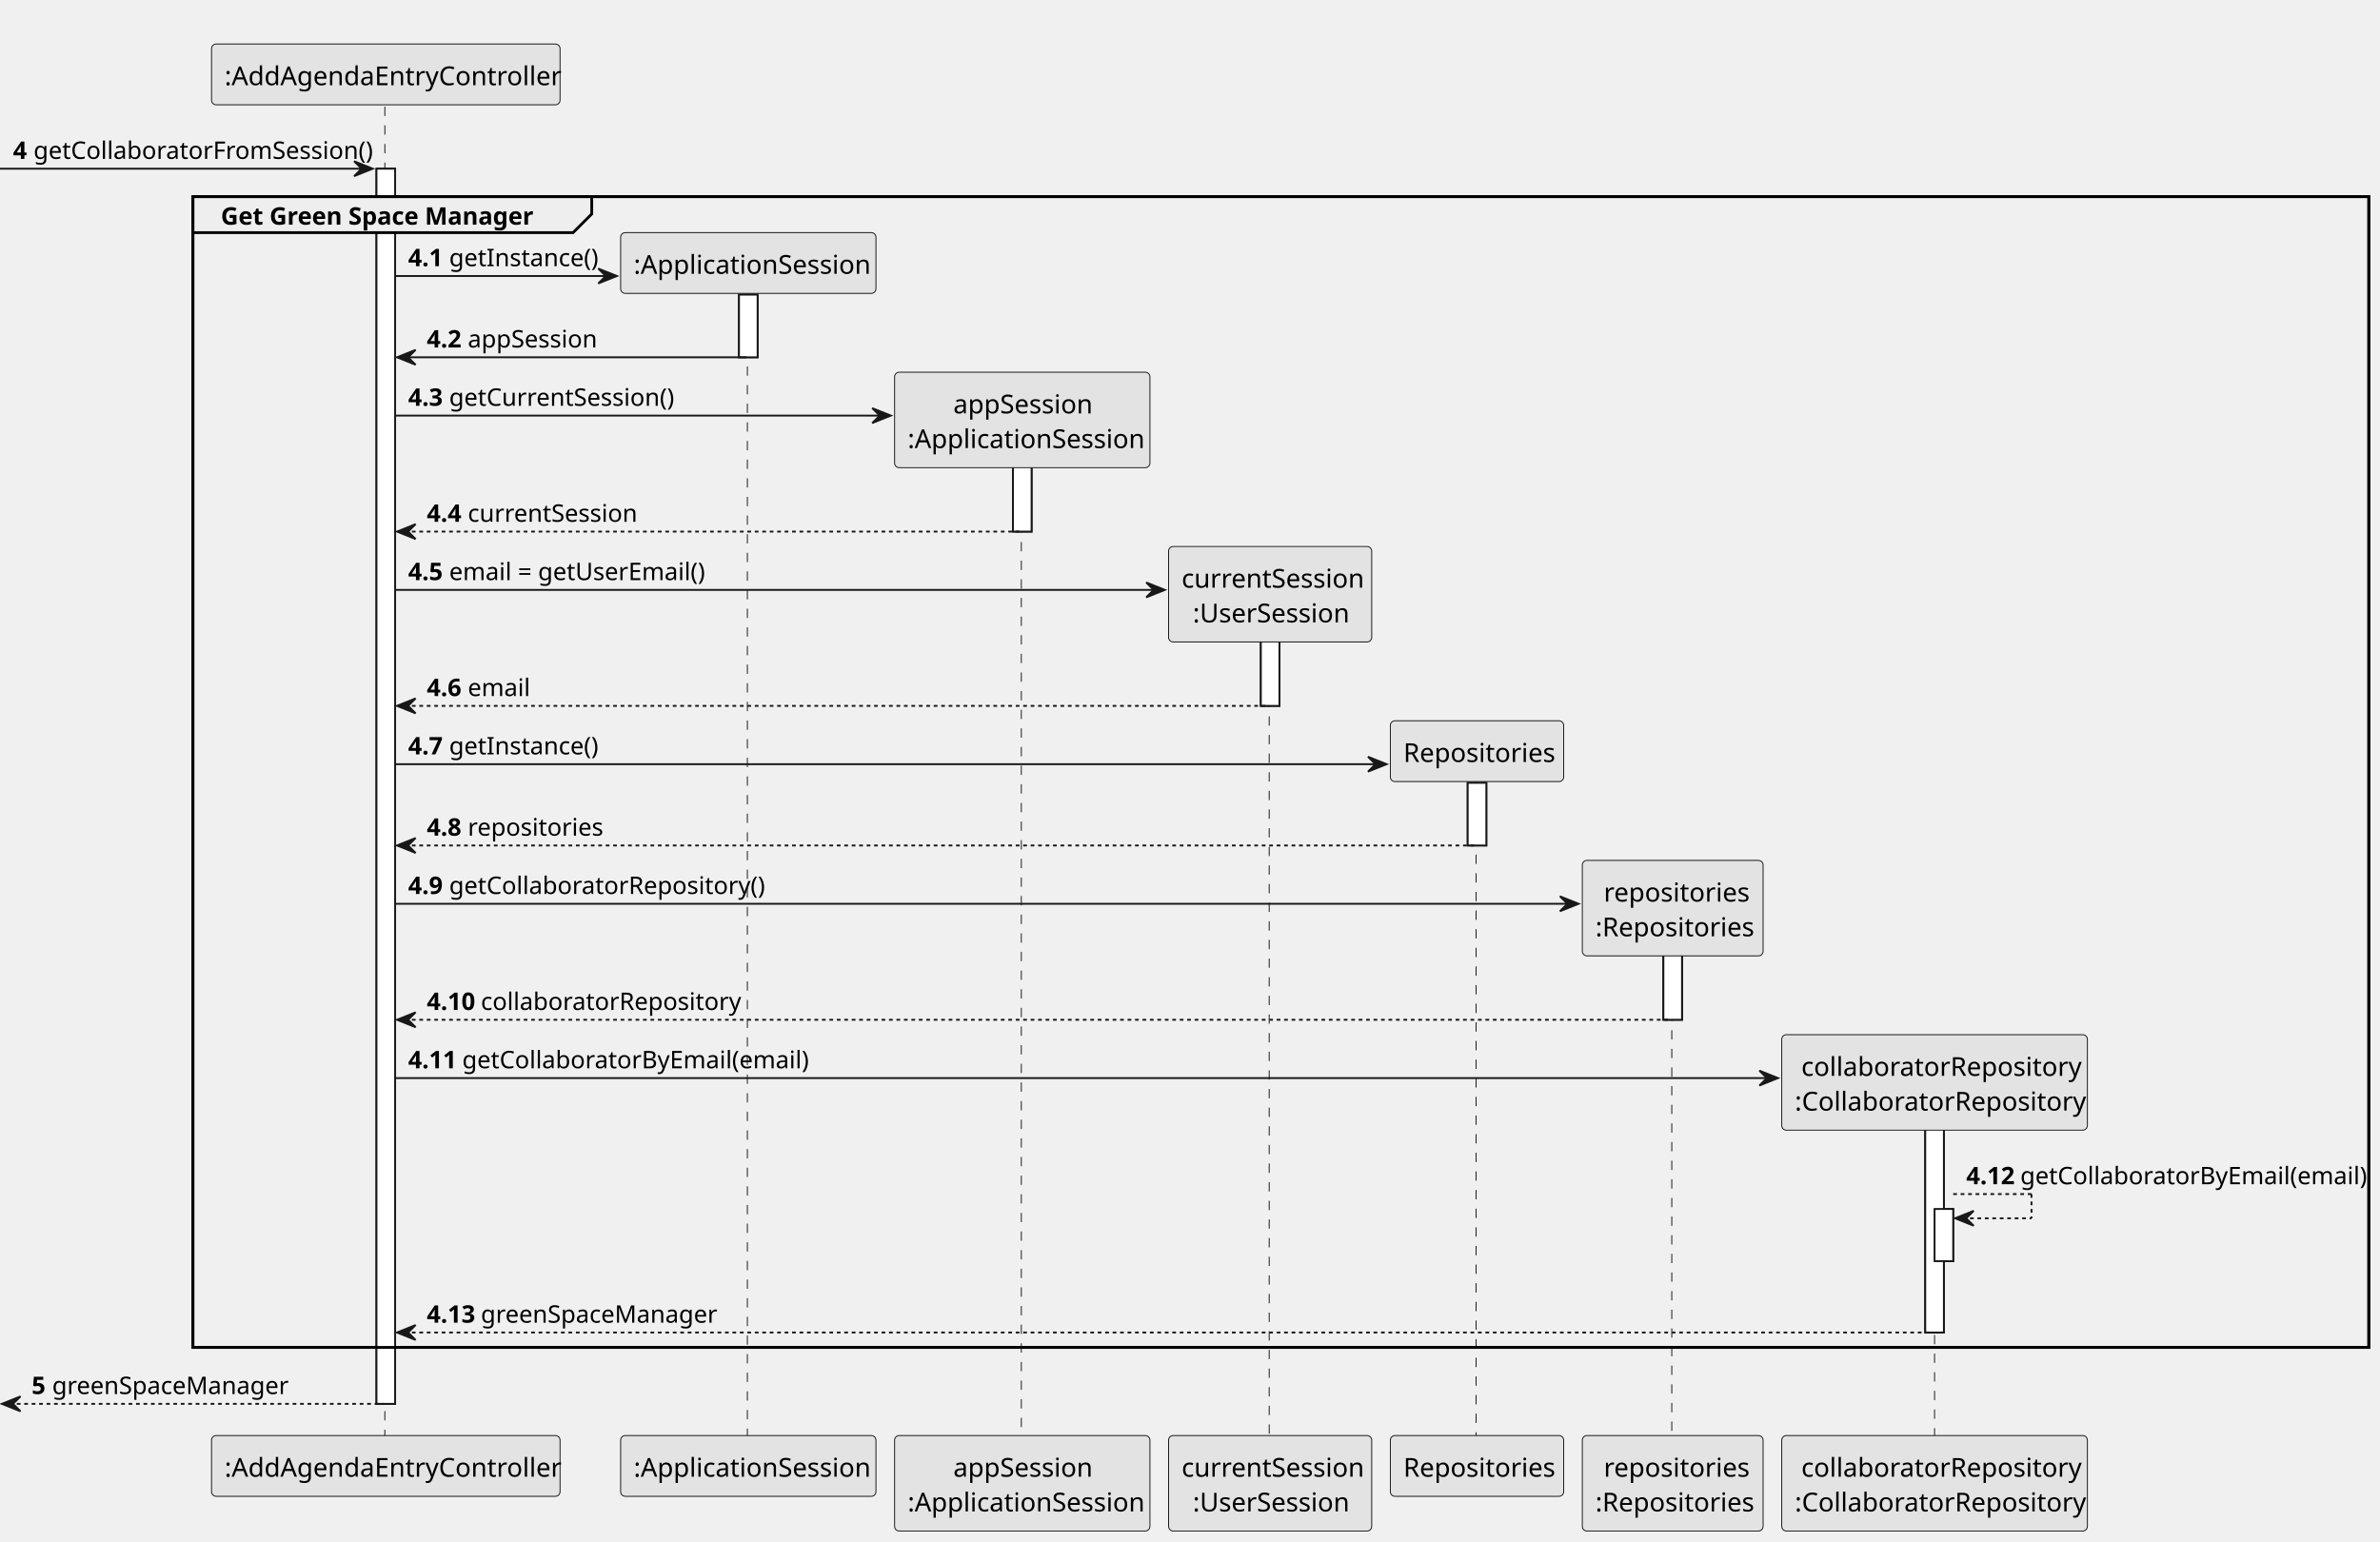
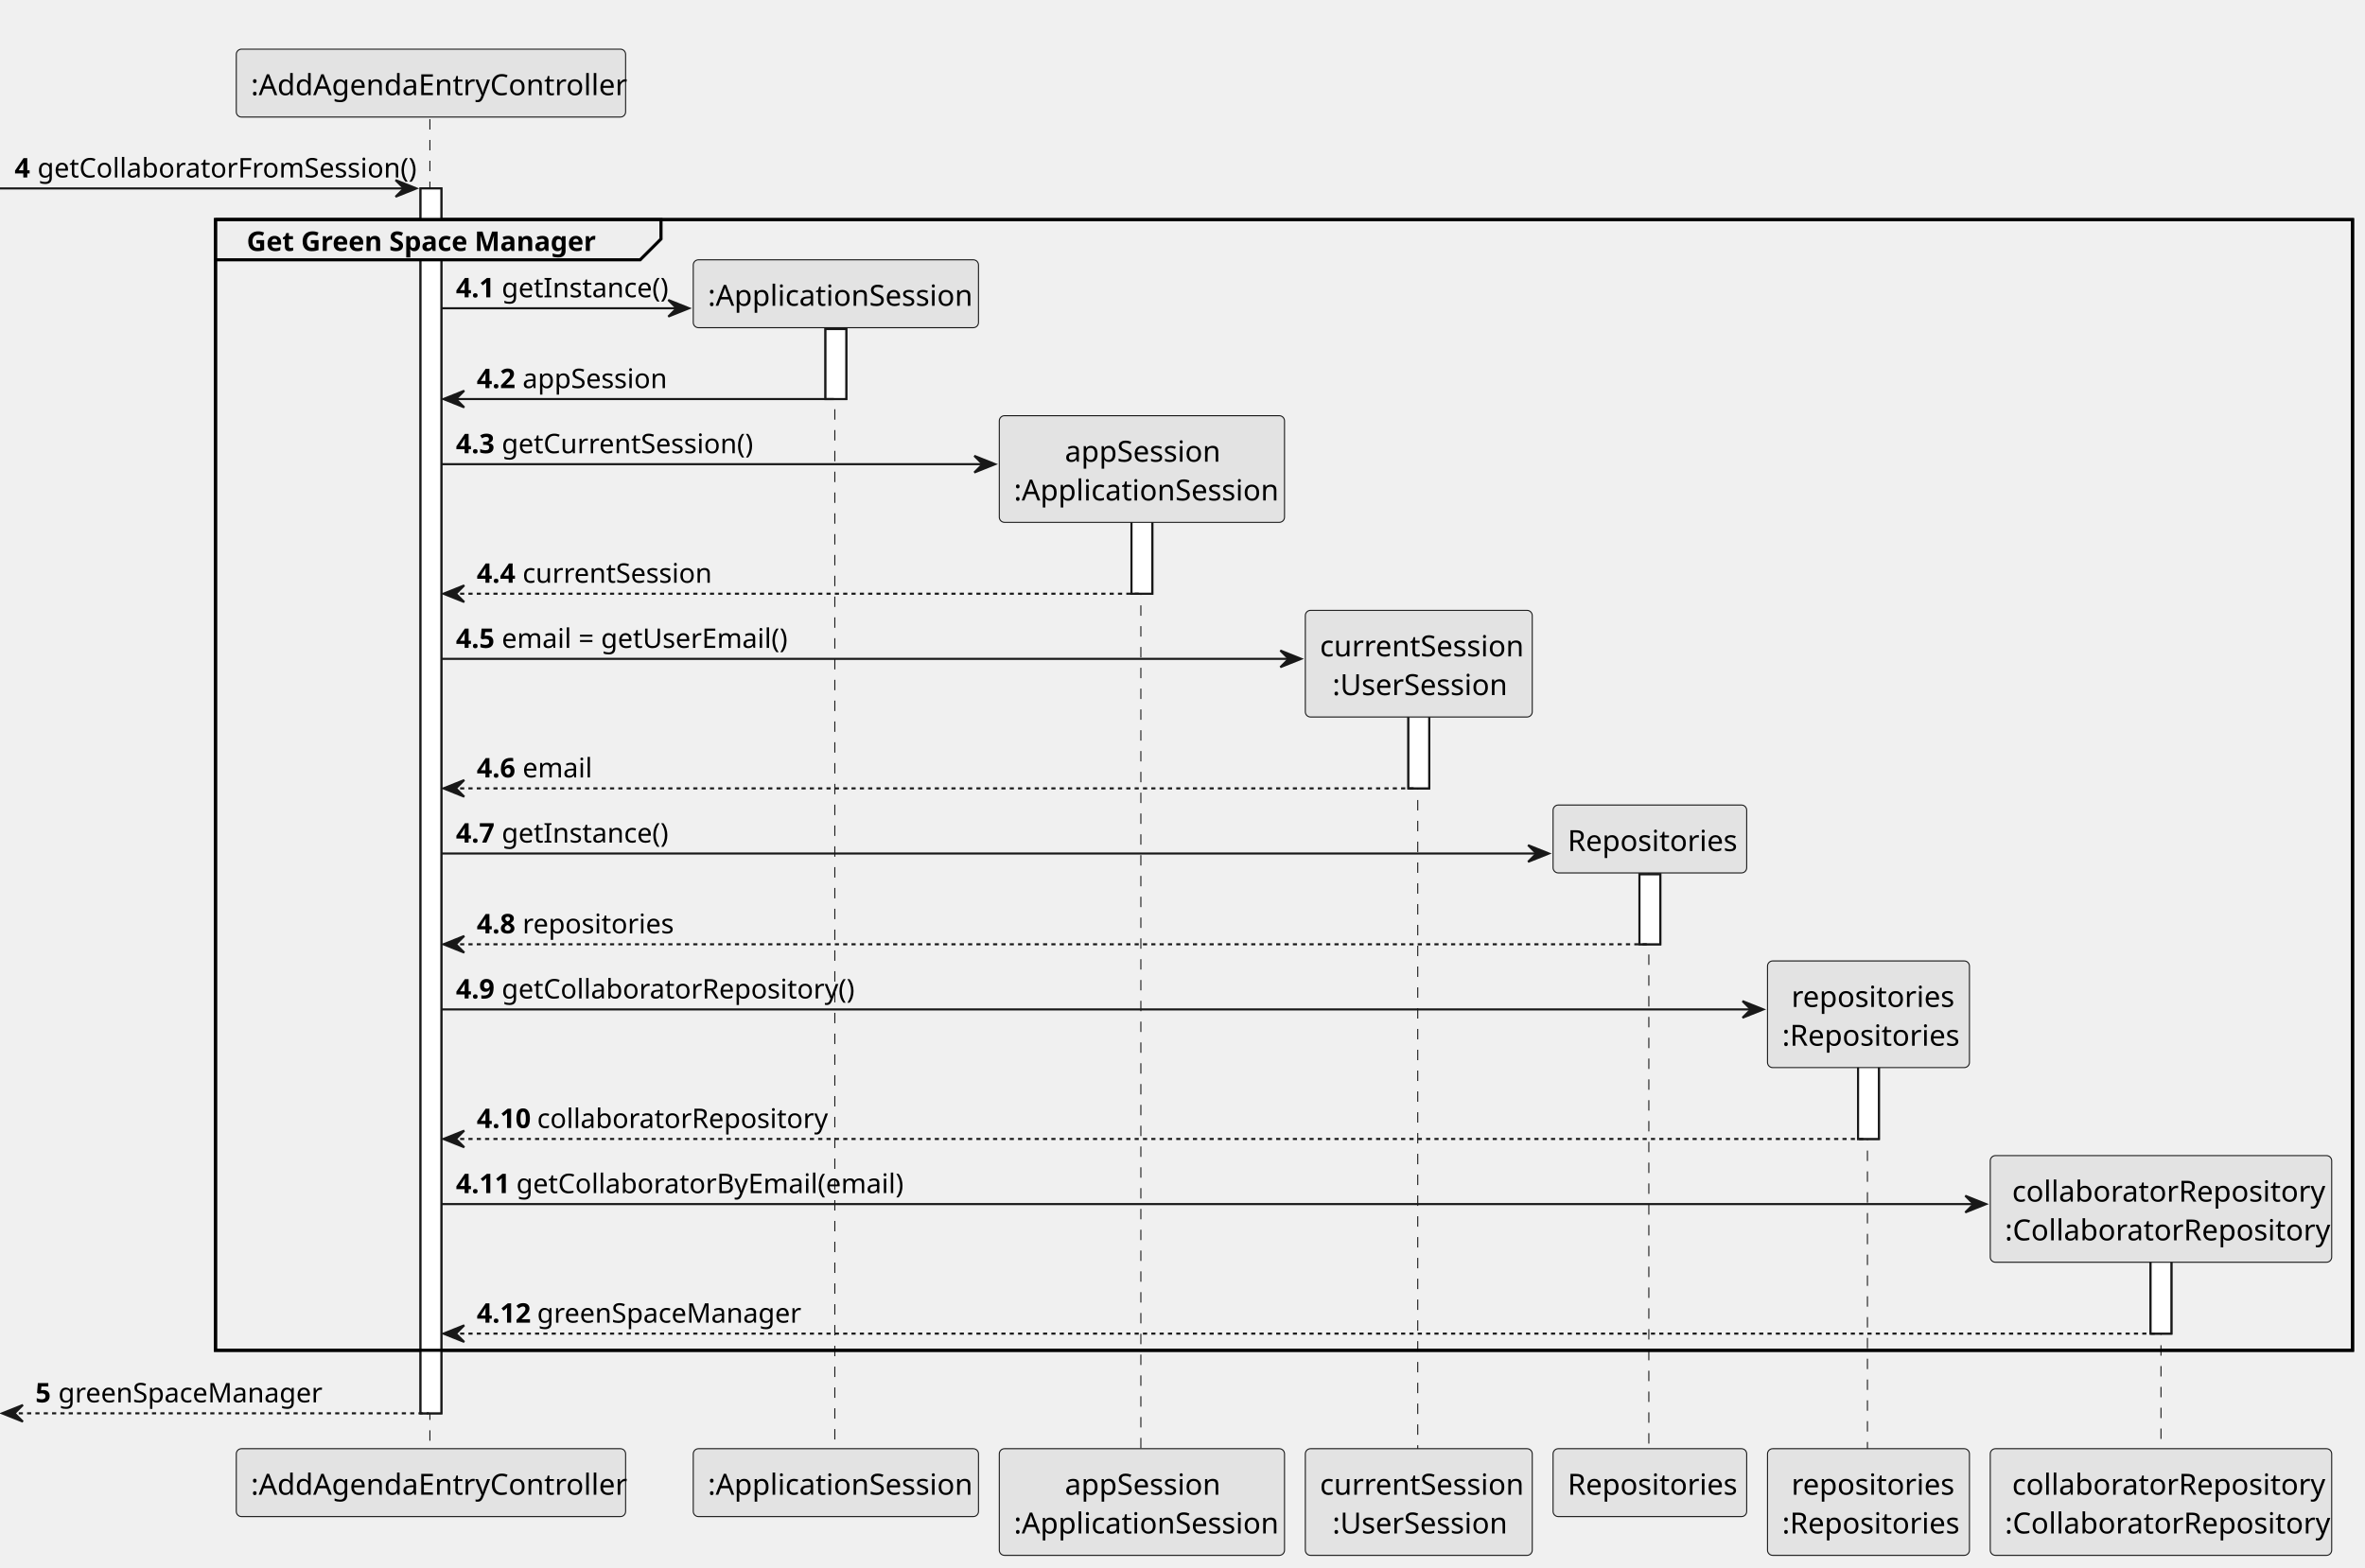
- <svg xmlns="http://www.w3.org/2000/svg" contentStyleType="text/css" height="827px" preserveAspectRatio="none" style="width:1277px;height:827px;background:#FFFFFF;" version="1.1" viewBox="0 0 1277 827" width="1277px" zoomAndPan="magnify">
+ <svg xmlns="http://www.w3.org/2000/svg" contentStyleType="text/css" height="753px" preserveAspectRatio="none" style="width:1136px;height:753px;background:#FFFFFF;" version="1.1" viewBox="0 0 1136 753" width="1136px" zoomAndPan="magnify">
  <defs />
  <g>
-     <rect fill="#FFFFFF" height="662.83" style="stroke:#181818;stroke-width:1.0;" width="10" x="202" y="90.533" />
+     <rect fill="#FFFFFF" height="588.539" style="stroke:#181818;stroke-width:1.0;" width="10" x="202" y="90.533" />
    <rect fill="#FFFFFF" height="33.621" style="stroke:#181818;stroke-width:1.0;" width="10" x="396.5" y="158.115" />
    <rect fill="#FFFFFF" height="52.242" style="stroke:#181818;stroke-width:1.0;" width="10" x="543.5" y="233.027" />
    <rect fill="#FFFFFF" height="52.242" style="stroke:#181818;stroke-width:1.0;" width="10" x="676.5" y="326.56" />
    <rect fill="#FFFFFF" height="33.621" style="stroke:#181818;stroke-width:1.0;" width="10" x="787.5" y="420.094" />
    <rect fill="#FFFFFF" height="52.242" style="stroke:#181818;stroke-width:1.0;" width="10" x="892.5" y="495.006" />
-     <rect fill="#FFFFFF" height="126.533" style="stroke:#181818;stroke-width:1.0;" width="10" x="1033" y="588.539" />
-     <rect fill="#FFFFFF" height="28" style="stroke:#181818;stroke-width:1.0;" width="10" x="1038" y="648.781" />
-     <rect fill="none" height="617.539" style="stroke:#000000;stroke-width:1.5;" width="1167.5" x="103.5" y="105.533" />
-     <line style="stroke:#181818;stroke-width:0.5;stroke-dasharray:5.0,5.0;" x1="206.5" x2="206.5" y1="57.242" y2="771.363" />
-     <line style="stroke:#181818;stroke-width:0.5;stroke-dasharray:5.0,5.0;" x1="401" x2="401" y1="156.635" y2="771.363" />
-     <line style="stroke:#181818;stroke-width:0.5;stroke-dasharray:5.0,5.0;" x1="548" x2="548" y1="240.857" y2="771.363" />
-     <line style="stroke:#181818;stroke-width:0.5;stroke-dasharray:5.0,5.0;" x1="681" x2="681" y1="334.391" y2="771.363" />
-     <line style="stroke:#181818;stroke-width:0.5;stroke-dasharray:5.0,5.0;" x1="792" x2="792" y1="418.613" y2="771.363" />
-     <line style="stroke:#181818;stroke-width:0.5;stroke-dasharray:5.0,5.0;" x1="897" x2="897" y1="502.836" y2="771.363" />
-     <line style="stroke:#181818;stroke-width:0.5;stroke-dasharray:5.0,5.0;" x1="1038" x2="1038" y1="596.369" y2="771.363" />
+     <rect fill="#FFFFFF" height="52.242" style="stroke:#181818;stroke-width:1.0;" width="10" x="1033" y="588.539" />
+     <rect fill="none" height="543.248" style="stroke:#000000;stroke-width:1.5;" width="1026.5" x="103.5" y="105.533" />
+     <line style="stroke:#181818;stroke-width:0.5;stroke-dasharray:5.0,5.0;" x1="206.5" x2="206.5" y1="57.242" y2="697.072" />
+     <line style="stroke:#181818;stroke-width:0.5;stroke-dasharray:5.0,5.0;" x1="401" x2="401" y1="156.635" y2="697.072" />
+     <line style="stroke:#181818;stroke-width:0.5;stroke-dasharray:5.0,5.0;" x1="548" x2="548" y1="240.857" y2="697.072" />
+     <line style="stroke:#181818;stroke-width:0.5;stroke-dasharray:5.0,5.0;" x1="681" x2="681" y1="334.391" y2="697.072" />
+     <line style="stroke:#181818;stroke-width:0.5;stroke-dasharray:5.0,5.0;" x1="792" x2="792" y1="418.613" y2="697.072" />
+     <line style="stroke:#181818;stroke-width:0.5;stroke-dasharray:5.0,5.0;" x1="897" x2="897" y1="502.836" y2="697.072" />
+     <line style="stroke:#181818;stroke-width:0.5;stroke-dasharray:5.0,5.0;" x1="1038" x2="1038" y1="596.369" y2="697.072" />
    <rect fill="#E3E3E3" height="32.621" rx="2.5" ry="2.5" style="stroke:#181818;stroke-width:0.5;" width="187" x="113.5" y="23.621" />
    <text fill="#000000" font-family="sans-serif" font-size="14" lengthAdjust="spacing" textLength="173" x="120.5" y="45.728">:AddAgendaEntryController</text>
-     <rect fill="#E3E3E3" height="32.621" rx="2.5" ry="2.5" style="stroke:#181818;stroke-width:0.5;" width="187" x="113.5" y="770.363" />
-     <text fill="#000000" font-family="sans-serif" font-size="14" lengthAdjust="spacing" textLength="173" x="120.5" y="792.471">:AddAgendaEntryController</text>
-     <rect fill="#E3E3E3" height="32.621" rx="2.5" ry="2.5" style="stroke:#181818;stroke-width:0.5;" width="137" x="333" y="770.363" />
-     <text fill="#000000" font-family="sans-serif" font-size="14" lengthAdjust="spacing" textLength="123" x="340" y="792.471">:ApplicationSession</text>
-     <rect fill="#E3E3E3" height="51.242" rx="2.5" ry="2.5" style="stroke:#181818;stroke-width:0.5;" width="137" x="480" y="770.363" />
-     <text fill="#000000" font-family="sans-serif" font-size="14" lengthAdjust="spacing" textLength="74" x="511.5" y="792.471">appSession</text>
-     <text fill="#000000" font-family="sans-serif" font-size="14" lengthAdjust="spacing" textLength="123" x="487" y="811.092">:ApplicationSession</text>
-     <rect fill="#E3E3E3" height="51.242" rx="2.5" ry="2.5" style="stroke:#181818;stroke-width:0.5;" width="109" x="627" y="770.363" />
-     <text fill="#000000" font-family="sans-serif" font-size="14" lengthAdjust="spacing" textLength="95" x="634" y="792.471">currentSession</text>
-     <text fill="#000000" font-family="sans-serif" font-size="14" lengthAdjust="spacing" textLength="83" x="640" y="811.092">:UserSession</text>
-     <rect fill="#E3E3E3" height="32.621" rx="2.5" ry="2.5" style="stroke:#181818;stroke-width:0.5;" width="93" x="746" y="770.363" />
-     <text fill="#000000" font-family="sans-serif" font-size="14" lengthAdjust="spacing" textLength="79" x="753" y="792.471">Repositories</text>
-     <rect fill="#E3E3E3" height="51.242" rx="2.5" ry="2.5" style="stroke:#181818;stroke-width:0.5;" width="97" x="849" y="770.363" />
-     <text fill="#000000" font-family="sans-serif" font-size="14" lengthAdjust="spacing" textLength="74" x="860.5" y="792.471">repositories</text>
-     <text fill="#000000" font-family="sans-serif" font-size="14" lengthAdjust="spacing" textLength="83" x="856" y="811.092">:Repositories</text>
-     <rect fill="#E3E3E3" height="51.242" rx="2.5" ry="2.5" style="stroke:#181818;stroke-width:0.5;" width="164" x="956" y="770.363" />
-     <text fill="#000000" font-family="sans-serif" font-size="14" lengthAdjust="spacing" textLength="143" x="966.5" y="792.471">collaboratorRepository</text>
-     <text fill="#000000" font-family="sans-serif" font-size="14" lengthAdjust="spacing" textLength="150" x="963" y="811.092">:CollaboratorRepository</text>
-     <rect fill="#FFFFFF" height="662.83" style="stroke:#181818;stroke-width:1.0;" width="10" x="202" y="90.533" />
+     <rect fill="#E3E3E3" height="32.621" rx="2.5" ry="2.5" style="stroke:#181818;stroke-width:0.5;" width="187" x="113.5" y="696.072" />
+     <text fill="#000000" font-family="sans-serif" font-size="14" lengthAdjust="spacing" textLength="173" x="120.5" y="718.18">:AddAgendaEntryController</text>
+     <rect fill="#E3E3E3" height="32.621" rx="2.5" ry="2.5" style="stroke:#181818;stroke-width:0.5;" width="137" x="333" y="696.072" />
+     <text fill="#000000" font-family="sans-serif" font-size="14" lengthAdjust="spacing" textLength="123" x="340" y="718.18">:ApplicationSession</text>
+     <rect fill="#E3E3E3" height="51.242" rx="2.5" ry="2.5" style="stroke:#181818;stroke-width:0.5;" width="137" x="480" y="696.072" />
+     <text fill="#000000" font-family="sans-serif" font-size="14" lengthAdjust="spacing" textLength="74" x="511.5" y="718.18">appSession</text>
+     <text fill="#000000" font-family="sans-serif" font-size="14" lengthAdjust="spacing" textLength="123" x="487" y="736.801">:ApplicationSession</text>
+     <rect fill="#E3E3E3" height="51.242" rx="2.5" ry="2.5" style="stroke:#181818;stroke-width:0.5;" width="109" x="627" y="696.072" />
+     <text fill="#000000" font-family="sans-serif" font-size="14" lengthAdjust="spacing" textLength="95" x="634" y="718.18">currentSession</text>
+     <text fill="#000000" font-family="sans-serif" font-size="14" lengthAdjust="spacing" textLength="83" x="640" y="736.801">:UserSession</text>
+     <rect fill="#E3E3E3" height="32.621" rx="2.5" ry="2.5" style="stroke:#181818;stroke-width:0.5;" width="93" x="746" y="696.072" />
+     <text fill="#000000" font-family="sans-serif" font-size="14" lengthAdjust="spacing" textLength="79" x="753" y="718.18">Repositories</text>
+     <rect fill="#E3E3E3" height="51.242" rx="2.5" ry="2.5" style="stroke:#181818;stroke-width:0.5;" width="97" x="849" y="696.072" />
+     <text fill="#000000" font-family="sans-serif" font-size="14" lengthAdjust="spacing" textLength="74" x="860.5" y="718.18">repositories</text>
+     <text fill="#000000" font-family="sans-serif" font-size="14" lengthAdjust="spacing" textLength="83" x="856" y="736.801">:Repositories</text>
+     <rect fill="#E3E3E3" height="51.242" rx="2.5" ry="2.5" style="stroke:#181818;stroke-width:0.5;" width="164" x="956" y="696.072" />
+     <text fill="#000000" font-family="sans-serif" font-size="14" lengthAdjust="spacing" textLength="143" x="966.5" y="718.18">collaboratorRepository</text>
+     <text fill="#000000" font-family="sans-serif" font-size="14" lengthAdjust="spacing" textLength="150" x="963" y="736.801">:CollaboratorRepository</text>
+     <rect fill="#FFFFFF" height="588.539" style="stroke:#181818;stroke-width:1.0;" width="10" x="202" y="90.533" />
    <rect fill="#FFFFFF" height="33.621" style="stroke:#181818;stroke-width:1.0;" width="10" x="396.5" y="158.115" />
    <rect fill="#FFFFFF" height="52.242" style="stroke:#181818;stroke-width:1.0;" width="10" x="543.5" y="233.027" />
    <rect fill="#FFFFFF" height="52.242" style="stroke:#181818;stroke-width:1.0;" width="10" x="676.5" y="326.56" />
    <rect fill="#FFFFFF" height="33.621" style="stroke:#181818;stroke-width:1.0;" width="10" x="787.5" y="420.094" />
    <rect fill="#FFFFFF" height="52.242" style="stroke:#181818;stroke-width:1.0;" width="10" x="892.5" y="495.006" />
-     <rect fill="#FFFFFF" height="126.533" style="stroke:#181818;stroke-width:1.0;" width="10" x="1033" y="588.539" />
-     <rect fill="#FFFFFF" height="28" style="stroke:#181818;stroke-width:1.0;" width="10" x="1038" y="648.781" />
+     <rect fill="#FFFFFF" height="52.242" style="stroke:#181818;stroke-width:1.0;" width="10" x="1033" y="588.539" />
    <polygon fill="#181818" points="190,86.533,200,90.533,190,94.533,194,90.533" style="stroke:#181818;stroke-width:1.0;" />
    <line style="stroke:#181818;stroke-width:1.0;" x1="0" x2="196" y1="90.533" y2="90.533" />
    <text fill="#000000" font-family="sans-serif" font-size="13" font-weight="bold" lengthAdjust="spacing" textLength="7" x="7" y="85.27">4</text>
    <text fill="#000000" font-family="sans-serif" font-size="13" lengthAdjust="spacing" textLength="172" x="18" y="85.27">getCollaboratorFromSession()</text>
    <path d="M103.5,105.533 L317.5,105.533 L317.5,114.824 L307.5,124.824 L103.5,124.824 L103.5,105.533 " fill="#EEEEEE" style="stroke:#000000;stroke-width:1.5;" />
-     <rect fill="none" height="617.539" style="stroke:#000000;stroke-width:1.5;" width="1167.5" x="103.5" y="105.533" />
+     <rect fill="none" height="543.248" style="stroke:#000000;stroke-width:1.5;" width="1026.5" x="103.5" y="105.533" />
    <text fill="#000000" font-family="sans-serif" font-size="13" font-weight="bold" lengthAdjust="spacing" textLength="169" x="118.5" y="120.561">Get Green Space Manager</text>
    <polygon fill="#181818" points="321,144.115,331,148.115,321,152.115,325,148.115" style="stroke:#181818;stroke-width:1.0;" />
    <line style="stroke:#181818;stroke-width:1.0;" x1="212" x2="327" y1="148.115" y2="148.115" />
    <text fill="#000000" font-family="sans-serif" font-size="13" font-weight="bold" lengthAdjust="spacing" textLength="18" x="219" y="142.852">4.1</text>
    <text fill="#000000" font-family="sans-serif" font-size="13" lengthAdjust="spacing" textLength="75" x="241" y="142.852">getInstance()</text>
    <rect fill="#E3E3E3" height="32.621" rx="2.5" ry="2.5" style="stroke:#181818;stroke-width:0.5;" width="137" x="333" y="124.824" />
    <text fill="#000000" font-family="sans-serif" font-size="14" lengthAdjust="spacing" textLength="123" x="340" y="146.932">:ApplicationSession</text>
    <polygon fill="#181818" points="223,187.736,213,191.736,223,195.736,219,191.736" style="stroke:#181818;stroke-width:1.0;" />
    <line style="stroke:#181818;stroke-width:1.0;" x1="217" x2="400.5" y1="191.736" y2="191.736" />
    <text fill="#000000" font-family="sans-serif" font-size="13" font-weight="bold" lengthAdjust="spacing" textLength="18" x="229" y="186.474">4.2</text>
    <text fill="#000000" font-family="sans-serif" font-size="13" lengthAdjust="spacing" textLength="68" x="251" y="186.474">appSession</text>
    <polygon fill="#181818" points="468,219.027,478,223.027,468,227.027,472,223.027" style="stroke:#181818;stroke-width:1.0;" />
    <line style="stroke:#181818;stroke-width:1.0;" x1="212" x2="474" y1="223.027" y2="223.027" />
    <text fill="#000000" font-family="sans-serif" font-size="13" font-weight="bold" lengthAdjust="spacing" textLength="18" x="219" y="217.765">4.3</text>
    <text fill="#000000" font-family="sans-serif" font-size="13" lengthAdjust="spacing" textLength="115" x="241" y="217.765">getCurrentSession()</text>
    <rect fill="#E3E3E3" height="51.242" rx="2.5" ry="2.5" style="stroke:#181818;stroke-width:0.5;" width="137" x="480" y="199.736" />
    <text fill="#000000" font-family="sans-serif" font-size="14" lengthAdjust="spacing" textLength="74" x="511.5" y="221.844">appSession</text>
    <text fill="#000000" font-family="sans-serif" font-size="14" lengthAdjust="spacing" textLength="123" x="487" y="240.465">:ApplicationSession</text>
    <polygon fill="#181818" points="223,281.269,213,285.269,223,289.269,219,285.269" style="stroke:#181818;stroke-width:1.0;" />
    <line style="stroke:#181818;stroke-width:1.0;stroke-dasharray:2.0,2.0;" x1="217" x2="547.5" y1="285.269" y2="285.269" />
    <text fill="#000000" font-family="sans-serif" font-size="13" font-weight="bold" lengthAdjust="spacing" textLength="18" x="229" y="280.007">4.4</text>
    <text fill="#000000" font-family="sans-serif" font-size="13" lengthAdjust="spacing" textLength="87" x="251" y="280.007">currentSession</text>
    <polygon fill="#181818" points="615,312.56,625,316.56,615,320.56,619,316.56" style="stroke:#181818;stroke-width:1.0;" />
    <line style="stroke:#181818;stroke-width:1.0;" x1="212" x2="621" y1="316.56" y2="316.56" />
    <text fill="#000000" font-family="sans-serif" font-size="13" font-weight="bold" lengthAdjust="spacing" textLength="18" x="219" y="311.298">4.5</text>
    <text fill="#000000" font-family="sans-serif" font-size="13" lengthAdjust="spacing" textLength="133" x="241" y="311.298">email = getUserEmail()</text>
    <rect fill="#E3E3E3" height="51.242" rx="2.5" ry="2.5" style="stroke:#181818;stroke-width:0.5;" width="109" x="627" y="293.269" />
    <text fill="#000000" font-family="sans-serif" font-size="14" lengthAdjust="spacing" textLength="95" x="634" y="315.377">currentSession</text>
    <text fill="#000000" font-family="sans-serif" font-size="14" lengthAdjust="spacing" textLength="83" x="640" y="333.998">:UserSession</text>
    <polygon fill="#181818" points="223,374.803,213,378.803,223,382.803,219,378.803" style="stroke:#181818;stroke-width:1.0;" />
    <line style="stroke:#181818;stroke-width:1.0;stroke-dasharray:2.0,2.0;" x1="217" x2="680.5" y1="378.803" y2="378.803" />
    <text fill="#000000" font-family="sans-serif" font-size="13" font-weight="bold" lengthAdjust="spacing" textLength="18" x="229" y="373.54">4.6</text>
    <text fill="#000000" font-family="sans-serif" font-size="13" lengthAdjust="spacing" textLength="31" x="251" y="373.54">email</text>
    <polygon fill="#181818" points="734,406.094,744,410.094,734,414.094,738,410.094" style="stroke:#181818;stroke-width:1.0;" />
    <line style="stroke:#181818;stroke-width:1.0;" x1="212" x2="740" y1="410.094" y2="410.094" />
    <text fill="#000000" font-family="sans-serif" font-size="13" font-weight="bold" lengthAdjust="spacing" textLength="18" x="219" y="404.831">4.7</text>
    <text fill="#000000" font-family="sans-serif" font-size="13" lengthAdjust="spacing" textLength="75" x="241" y="404.831">getInstance()</text>
    <rect fill="#E3E3E3" height="32.621" rx="2.5" ry="2.5" style="stroke:#181818;stroke-width:0.5;" width="93" x="746" y="386.803" />
    <text fill="#000000" font-family="sans-serif" font-size="14" lengthAdjust="spacing" textLength="79" x="753" y="408.91">Repositories</text>
    <polygon fill="#181818" points="223,449.715,213,453.715,223,457.715,219,453.715" style="stroke:#181818;stroke-width:1.0;" />
    <line style="stroke:#181818;stroke-width:1.0;stroke-dasharray:2.0,2.0;" x1="217" x2="791.5" y1="453.715" y2="453.715" />
    <text fill="#000000" font-family="sans-serif" font-size="13" font-weight="bold" lengthAdjust="spacing" textLength="18" x="229" y="448.452">4.8</text>
    <text fill="#000000" font-family="sans-serif" font-size="13" lengthAdjust="spacing" textLength="67" x="251" y="448.452">repositories</text>
    <polygon fill="#181818" points="837,481.006,847,485.006,837,489.006,841,485.006" style="stroke:#181818;stroke-width:1.0;" />
    <line style="stroke:#181818;stroke-width:1.0;" x1="212" x2="843" y1="485.006" y2="485.006" />
    <text fill="#000000" font-family="sans-serif" font-size="13" font-weight="bold" lengthAdjust="spacing" textLength="18" x="219" y="479.743">4.9</text>
    <text fill="#000000" font-family="sans-serif" font-size="13" lengthAdjust="spacing" textLength="157" x="241" y="479.743">getCollaboratorRepository()</text>
    <rect fill="#E3E3E3" height="51.242" rx="2.5" ry="2.5" style="stroke:#181818;stroke-width:0.5;" width="97" x="849" y="461.715" />
    <text fill="#000000" font-family="sans-serif" font-size="14" lengthAdjust="spacing" textLength="74" x="860.5" y="483.822">repositories</text>
    <text fill="#000000" font-family="sans-serif" font-size="14" lengthAdjust="spacing" textLength="83" x="856" y="502.443">:Repositories</text>
    <polygon fill="#181818" points="223,543.248,213,547.248,223,551.248,219,547.248" style="stroke:#181818;stroke-width:1.0;" />
    <line style="stroke:#181818;stroke-width:1.0;stroke-dasharray:2.0,2.0;" x1="217" x2="896.5" y1="547.248" y2="547.248" />
    <text fill="#000000" font-family="sans-serif" font-size="13" font-weight="bold" lengthAdjust="spacing" textLength="25" x="229" y="541.985">4.10</text>
    <text fill="#000000" font-family="sans-serif" font-size="13" lengthAdjust="spacing" textLength="129" x="258" y="541.985">collaboratorRepository</text>
    <polygon fill="#181818" points="944,574.539,954,578.539,944,582.539,948,578.539" style="stroke:#181818;stroke-width:1.0;" />
    <line style="stroke:#181818;stroke-width:1.0;" x1="212" x2="950" y1="578.539" y2="578.539" />
    <text fill="#000000" font-family="sans-serif" font-size="13" font-weight="bold" lengthAdjust="spacing" textLength="25" x="219" y="573.276">4.11</text>
    <text fill="#000000" font-family="sans-serif" font-size="13" lengthAdjust="spacing" textLength="175" x="248" y="573.276">getCollaboratorByEmail(email)</text>
    <rect fill="#E3E3E3" height="51.242" rx="2.5" ry="2.5" style="stroke:#181818;stroke-width:0.5;" width="164" x="956" y="555.248" />
    <text fill="#000000" font-family="sans-serif" font-size="14" lengthAdjust="spacing" textLength="143" x="966.5" y="577.356">collaboratorRepository</text>
    <text fill="#000000" font-family="sans-serif" font-size="14" lengthAdjust="spacing" textLength="150" x="963" y="595.977">:CollaboratorRepository</text>
-     <line style="stroke:#181818;stroke-width:1.0;stroke-dasharray:2.0,2.0;" x1="1048" x2="1090" y1="640.781" y2="640.781" />
-     <line style="stroke:#181818;stroke-width:1.0;stroke-dasharray:2.0,2.0;" x1="1090" x2="1090" y1="640.781" y2="653.781" />
-     <line style="stroke:#181818;stroke-width:1.0;stroke-dasharray:2.0,2.0;" x1="1049" x2="1090" y1="653.781" y2="653.781" />
-     <polygon fill="#181818" points="1059,649.781,1049,653.781,1059,657.781,1055,653.781" style="stroke:#181818;stroke-width:1.0;" />
-     <text fill="#000000" font-family="sans-serif" font-size="13" font-weight="bold" lengthAdjust="spacing" textLength="25" x="1055" y="635.519">4.12</text>
-     <text fill="#000000" font-family="sans-serif" font-size="13" lengthAdjust="spacing" textLength="175" x="1084" y="635.519">getCollaboratorByEmail(email)</text>
-     <polygon fill="#181818" points="223,711.072,213,715.072,223,719.072,219,715.072" style="stroke:#181818;stroke-width:1.0;" />
-     <line style="stroke:#181818;stroke-width:1.0;stroke-dasharray:2.0,2.0;" x1="217" x2="1037" y1="715.072" y2="715.072" />
-     <text fill="#000000" font-family="sans-serif" font-size="13" font-weight="bold" lengthAdjust="spacing" textLength="25" x="229" y="709.81">4.13</text>
-     <text fill="#000000" font-family="sans-serif" font-size="13" lengthAdjust="spacing" textLength="119" x="258" y="709.81">greenSpaceManager</text>
-     <polygon fill="#181818" points="11,749.363,1,753.363,11,757.363,7,753.363" style="stroke:#181818;stroke-width:1.0;" />
-     <line style="stroke:#181818;stroke-width:1.0;stroke-dasharray:2.0,2.0;" x1="5" x2="206" y1="753.363" y2="753.363" />
-     <text fill="#000000" font-family="sans-serif" font-size="13" font-weight="bold" lengthAdjust="spacing" textLength="7" x="17" y="748.101">5</text>
-     <text fill="#000000" font-family="sans-serif" font-size="13" lengthAdjust="spacing" textLength="119" x="28" y="748.101">greenSpaceManager</text>
+     <polygon fill="#181818" points="223,636.781,213,640.781,223,644.781,219,640.781" style="stroke:#181818;stroke-width:1.0;" />
+     <line style="stroke:#181818;stroke-width:1.0;stroke-dasharray:2.0,2.0;" x1="217" x2="1037" y1="640.781" y2="640.781" />
+     <text fill="#000000" font-family="sans-serif" font-size="13" font-weight="bold" lengthAdjust="spacing" textLength="25" x="229" y="635.519">4.12</text>
+     <text fill="#000000" font-family="sans-serif" font-size="13" lengthAdjust="spacing" textLength="119" x="258" y="635.519">greenSpaceManager</text>
+     <polygon fill="#181818" points="11,675.072,1,679.072,11,683.072,7,679.072" style="stroke:#181818;stroke-width:1.0;" />
+     <line style="stroke:#181818;stroke-width:1.0;stroke-dasharray:2.0,2.0;" x1="5" x2="206" y1="679.072" y2="679.072" />
+     <text fill="#000000" font-family="sans-serif" font-size="13" font-weight="bold" lengthAdjust="spacing" textLength="7" x="17" y="673.81">5</text>
+     <text fill="#000000" font-family="sans-serif" font-size="13" lengthAdjust="spacing" textLength="119" x="28" y="673.81">greenSpaceManager</text>
  </g>
</svg>
